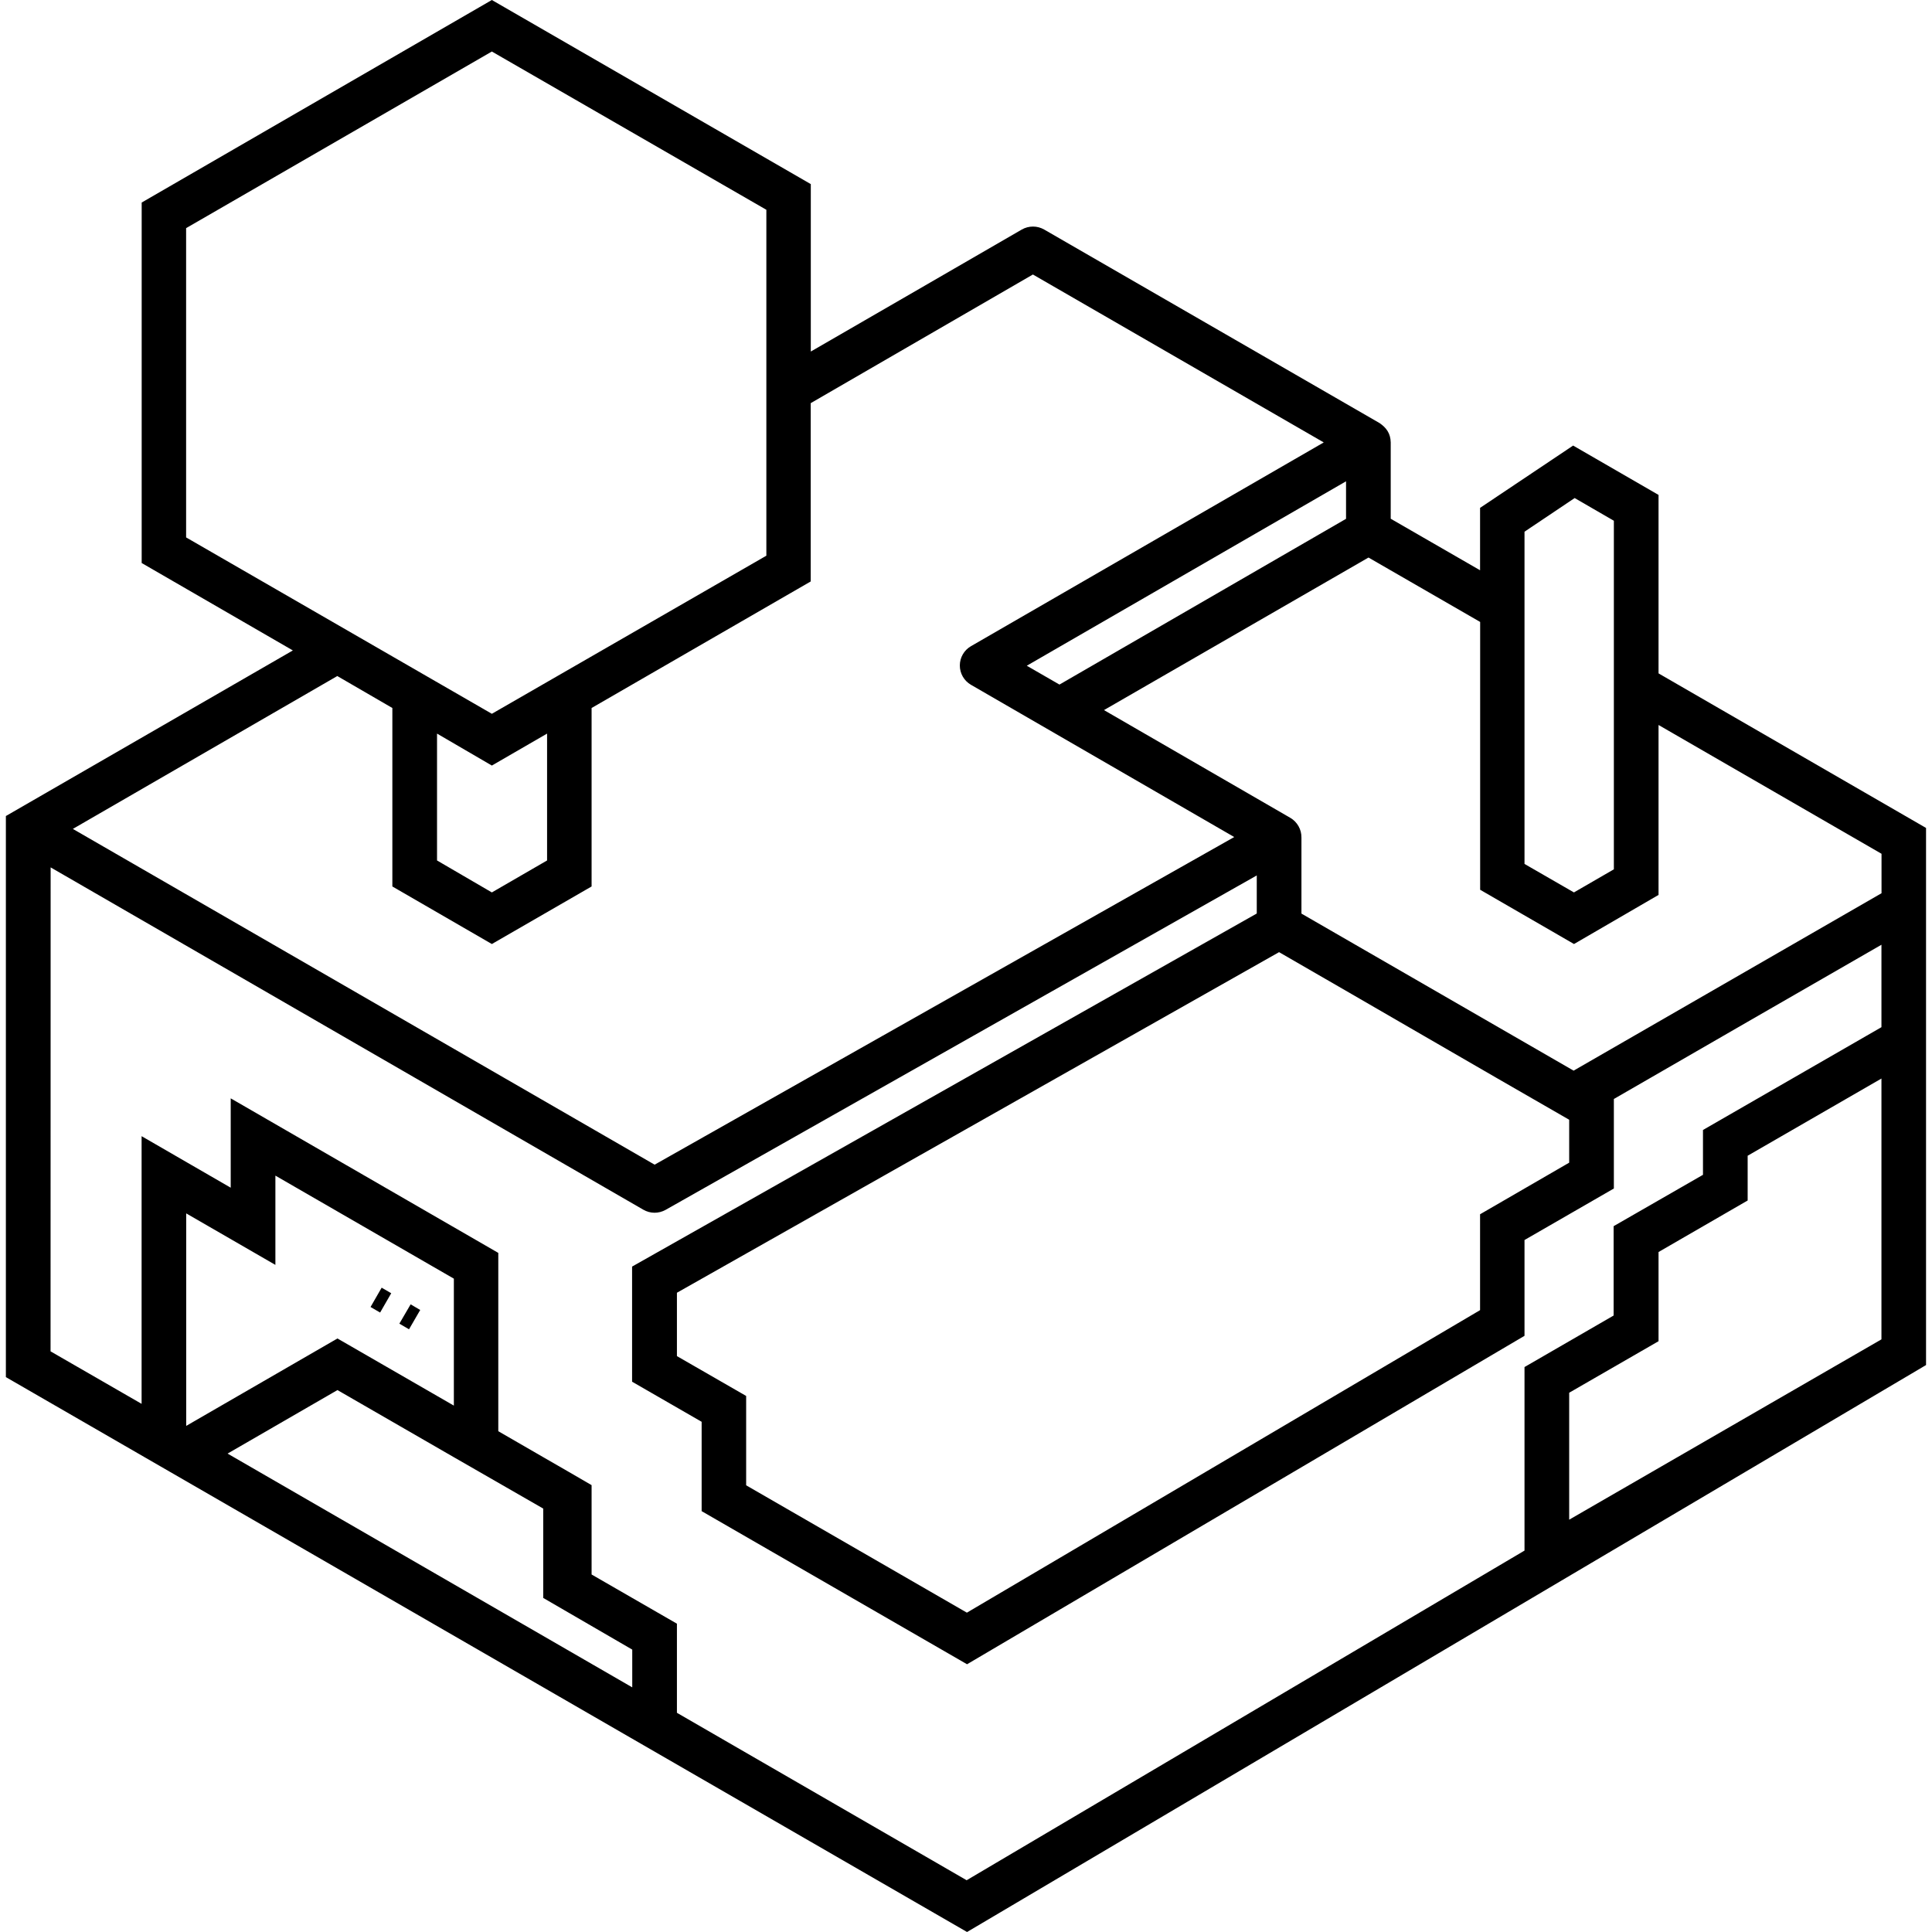
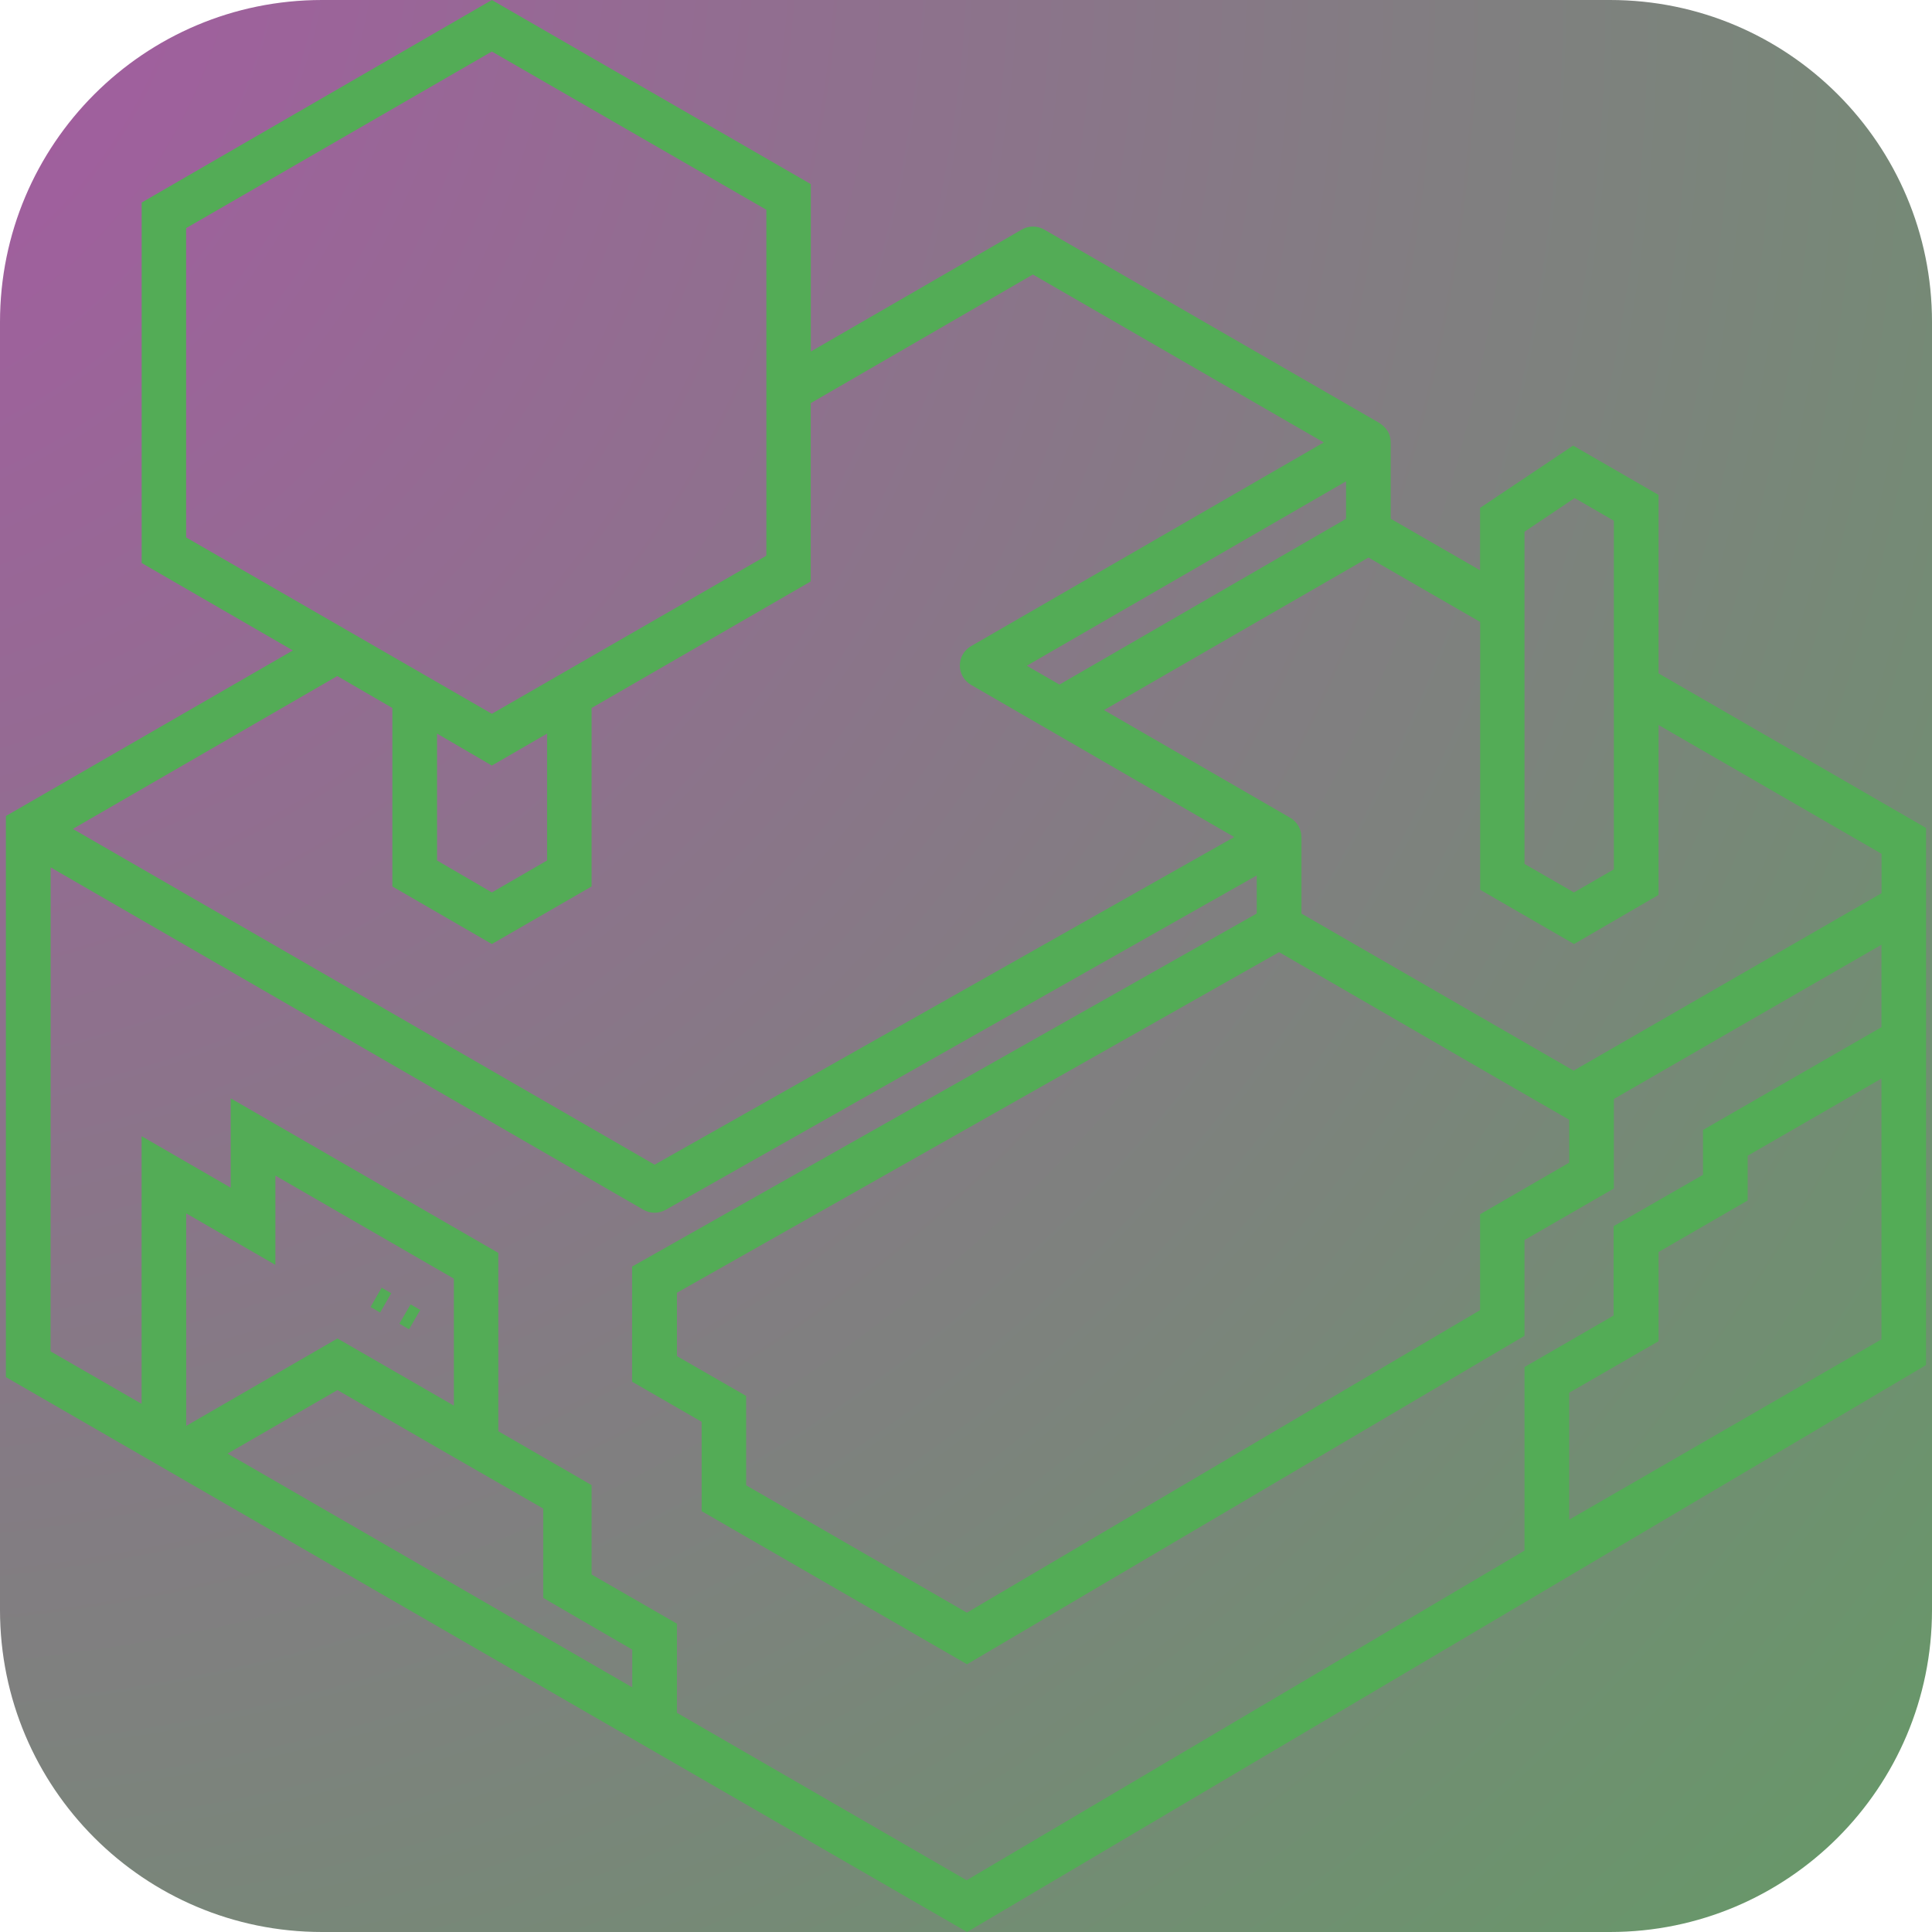
- <svg xmlns="http://www.w3.org/2000/svg" role="img" viewBox="0 0 24 24">
-   <path d="M6.11 0 1.76 2.516v4.478L3.638 8.08.073 10.137v6.97L12.013 24l11.773-6.96.14-.083v-6.672l-3.323-1.92V6.148l-1.061-.613-1.156.774v.775l-1.11-.64v-.948c-.002-.11-.053-.182-.138-.24l-4.166-2.404a.28.28 0 0 0-.28 0c-.873.506-1.747 1.01-2.62 1.515v-2.08Zm0 .64L9.52 2.606v4.297L6.11 8.867 2.312 6.676V2.834Zm6.721 2.77 3.613 2.086-4.382 2.531a.277.277 0 0 0 0 .48l3.27 1.891-7.2 4.07-7.227-4.171L4.19 8.398l.684.397v2.217l1.236.715 1.239-.715V8.795l2.722-1.572V5.008Zm3.89 2.569v.466l-3.56 2.059-.406-.234zm2.84.208.487.282v4.33l-.496.287-.614-.354V6.605ZM17 6.926l1.387.8v3.327l1.166.674 1.05-.61V9.006l2.77 1.6v.49L19.548 13.3l-3.381-1.951v-.944a.28.28 0 0 0-.139-.246l-2.314-1.338ZM5.429 9.113l.681.397.686-.397v1.576l-.686.397-.681-.397Zm-4.8 1.662 7.362 4.252c.086.05.19.051.278.002l7.343-4.154v.473l-7.76 4.386v1.43l.864.498v1.11l3.297 1.902 6.925-4.08v-1.19l1.11-.64v-1.112c1.108-.64 2.215-1.278 3.324-1.916v1.024l-2.217 1.277v.557l-1.11.638v1.11l-1.107.64v2.28l-6.93 4.095-3.599-2.08V20.17l-1.06-.611v-1.11c-.385-.225-.773-.445-1.159-.67v-2.215l-3.324-1.92v1.11l-1.107-.64v3.325l-1.131-.652Zm15.26 1.053c1.21.697 2.402 1.392 3.604 2.082v.533l-1.107.641v1.191l-6.375 3.758-2.742-1.582v-1.11l-.86-.495v-.787zm7.483 1.57v3.24l-3.879 2.24v-1.577l1.11-.64v-1.108l1.107-.64v-.556zM3.421 14.604l2.217 1.28v1.577l-1.446-.834-1.879 1.086v-2.64l1.108.64zm1.32 1.392-.138.24.119.069.138-.24zm.36.207-.14.24.12.07.139-.24zm-.909 1.065 1.446.834 1.11.638v1.11l1.106.642v.469l-5.027-2.904Z" />
+ <svg xmlns="http://www.w3.org/2000/svg" viewBox="0 0 24 24" fill="none">
+   <rect width="24" height="24" rx="4" fill="url(#paint0_radial_minecraft_plugin)" />
+   <path d="M6.11 0 1.76 2.516v4.478L3.638 8.08.073 10.137v6.97L12.013 24l11.773-6.96.14-.083v-6.672l-3.323-1.92V6.148l-1.061-.613-1.156.774v.775l-1.11-.64v-.948c-.002-.11-.053-.182-.138-.24l-4.166-2.404a.28.28 0 0 0-.28 0c-.873.506-1.747 1.01-2.62 1.515v-2.08Zm0 .64L9.52 2.606v4.297L6.11 8.867 2.312 6.676V2.834Zm6.721 2.77 3.613 2.086-4.382 2.531a.277.277 0 0 0 0 .48l3.27 1.891-7.2 4.07-7.227-4.171L4.19 8.398l.684.397v2.217l1.236.715 1.239-.715V8.795l2.722-1.572V5.008Zm3.89 2.569v.466l-3.56 2.059-.406-.234zm2.84.208.487.282v4.33l-.496.287-.614-.354V6.605ZM17 6.926l1.387.8v3.327l1.166.674 1.05-.61V9.006l2.77 1.6v.49L19.548 13.3l-3.381-1.951v-.944a.28.28 0 0 0-.139-.246l-2.314-1.338ZM5.429 9.113l.681.397.686-.397v1.576l-.686.397-.681-.397Zm-4.8 1.662 7.362 4.252c.086.05.19.051.278.002l7.343-4.154v.473l-7.76 4.386v1.43l.864.498v1.11l3.297 1.902 6.925-4.08v-1.19l1.11-.64v-1.112c1.108-.64 2.215-1.278 3.324-1.916v1.024l-2.217 1.277v.557l-1.11.638v1.11l-1.107.64v2.28l-6.93 4.095-3.599-2.08V20.17l-1.06-.611v-1.11c-.385-.225-.773-.445-1.159-.67v-2.215l-3.324-1.92v1.11l-1.107-.64v3.325l-1.131-.652Zm15.26 1.053c1.21.697 2.402 1.392 3.604 2.082v.533l-1.107.641v1.191l-6.375 3.758-2.742-1.582v-1.11l-.86-.495v-.787zm7.483 1.57v3.24l-3.879 2.24v-1.577l1.11-.64v-1.108l1.107-.64v-.556zM3.421 14.604l2.217 1.28v1.577l-1.446-.834-1.879 1.086v-2.64l1.108.64zm1.32 1.392-.138.24.119.069.138-.24zm.36.207-.14.24.12.07.139-.24zm-.909 1.065 1.446.834 1.11.638v1.11l1.106.642v.469l-5.027-2.904Z" fill="#53ac56" />
+   <defs>
+     <radialGradient id="paint0_radial_minecraft_plugin" cx="0" cy="0" r="1" gradientUnits="userSpaceOnUse" gradientTransform="translate(-4.92 -3) rotate(39.6963) scale(50.36 45.88)">
+       <stop stop-color="#ac53a9" />
+       <stop offset="1" stop-color="#53ac56" />
+     </radialGradient>
+   </defs>
</svg>
